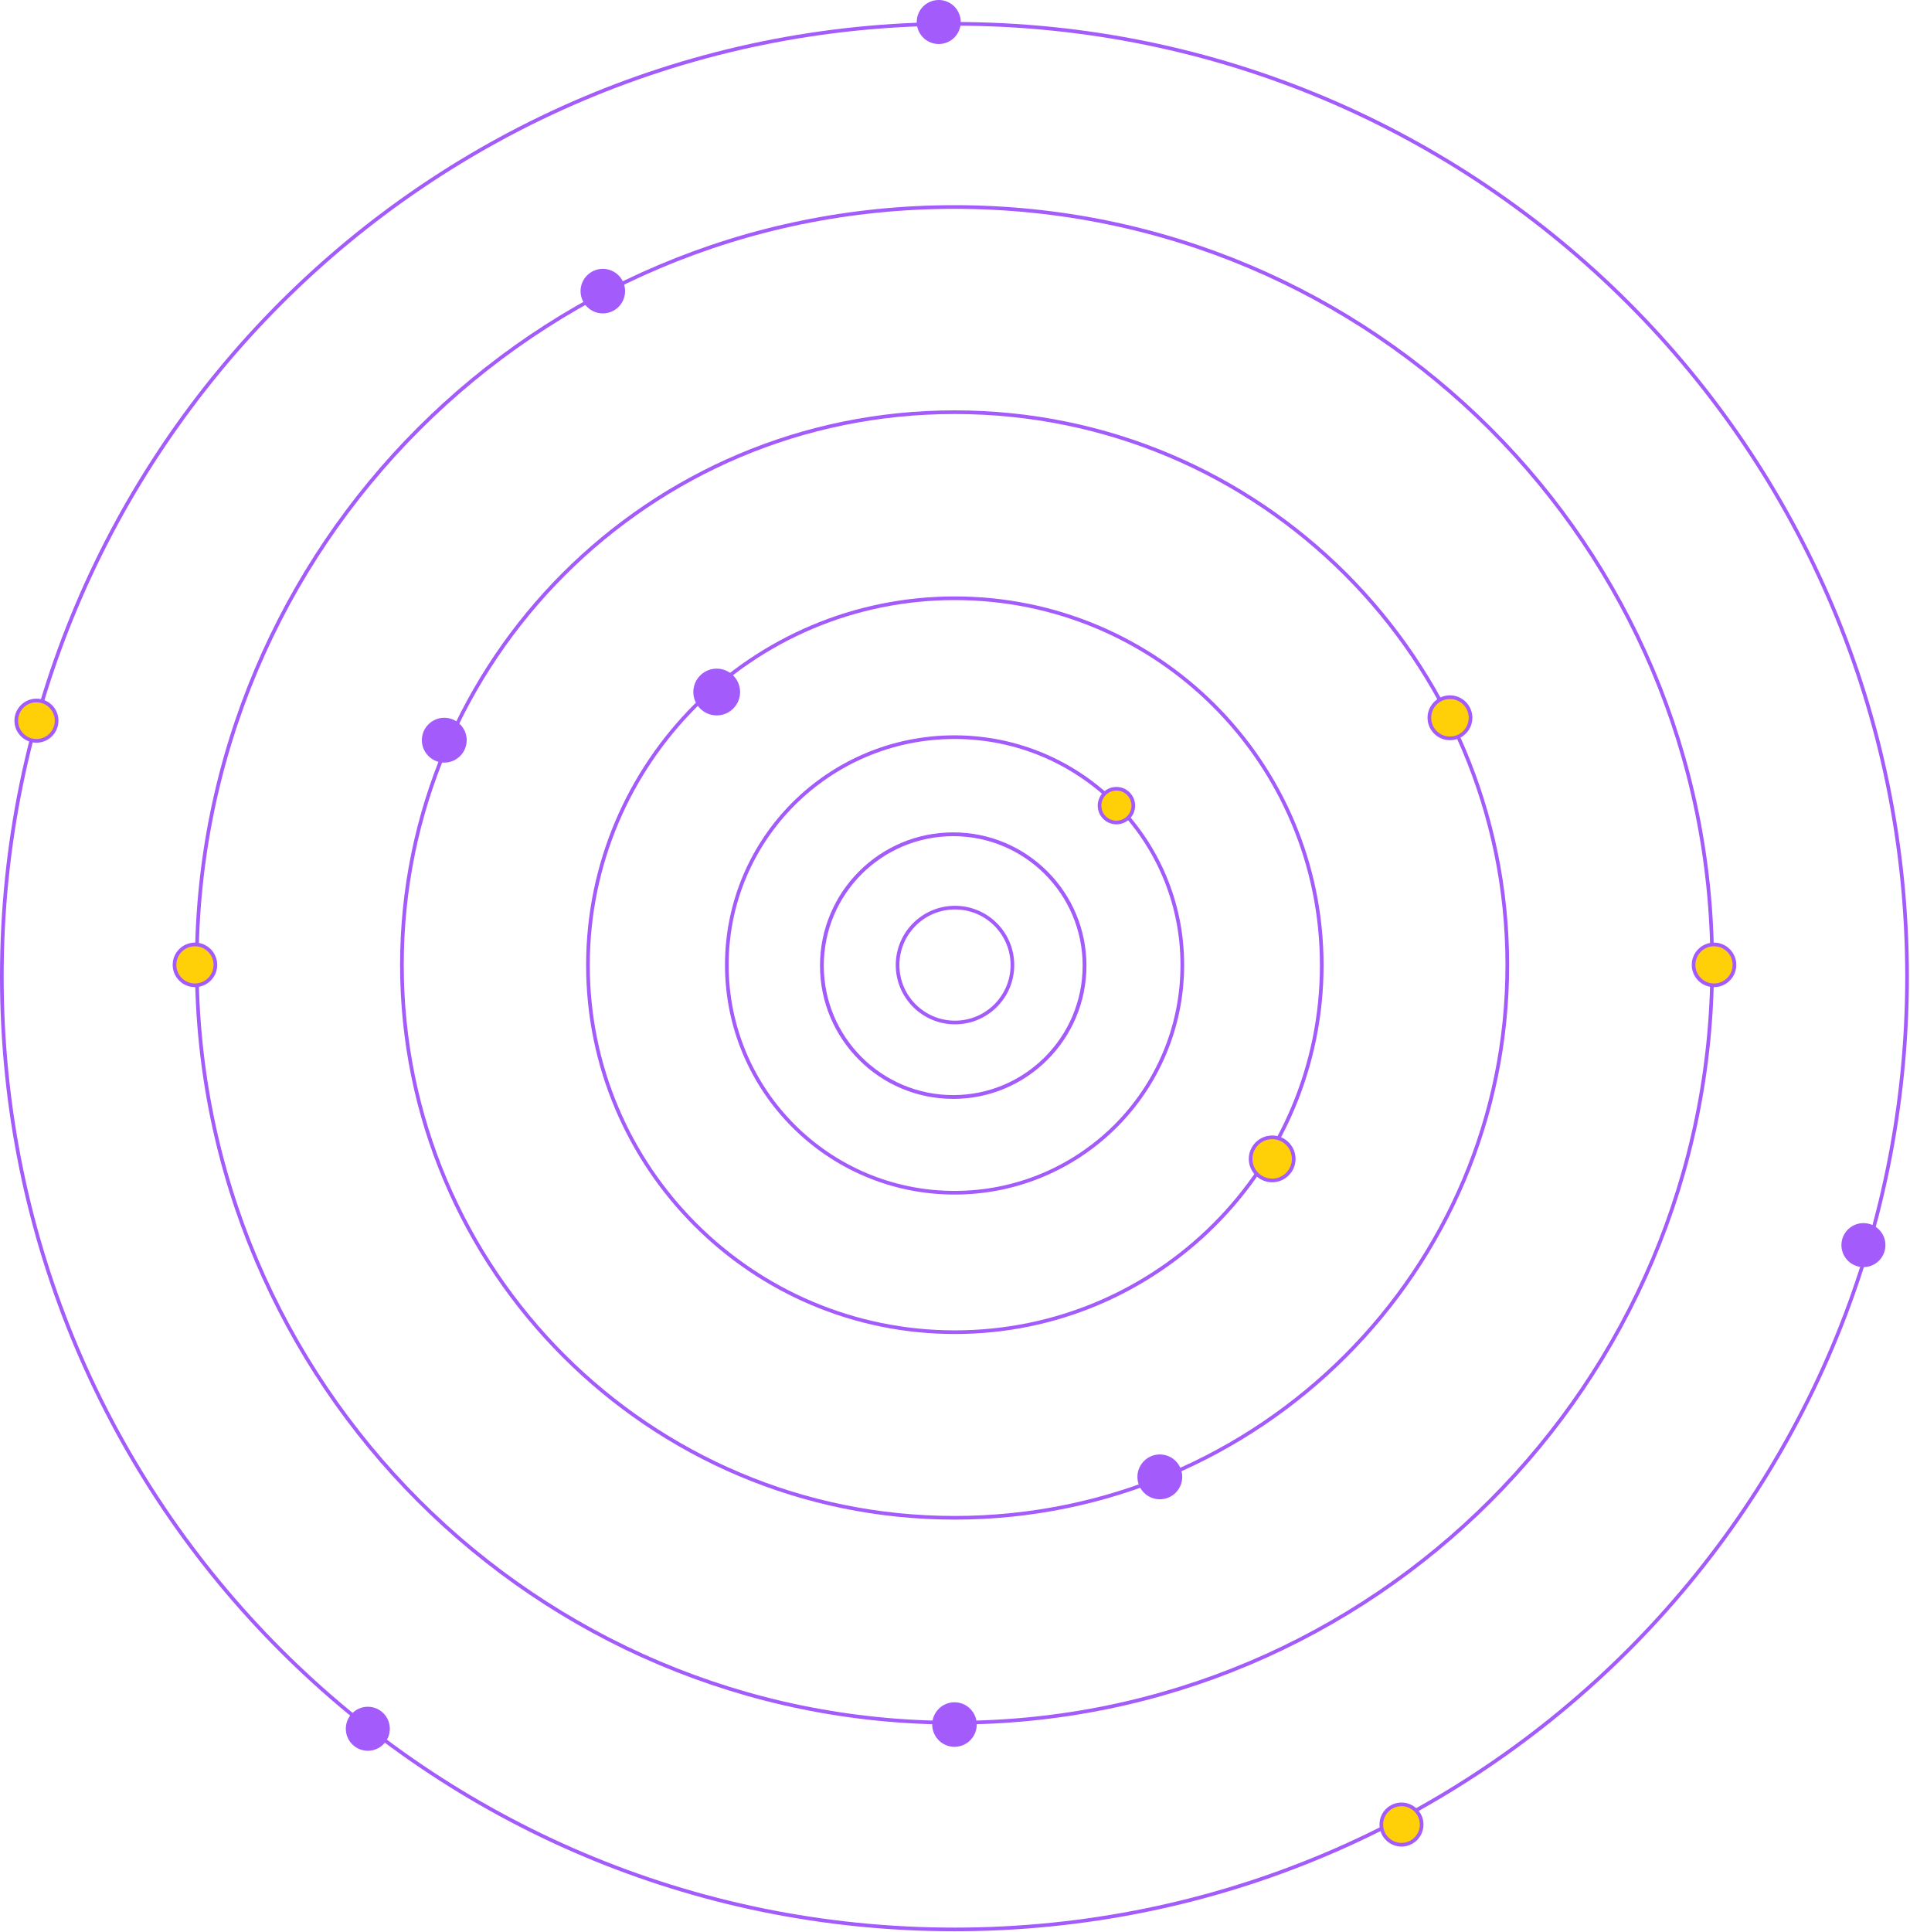
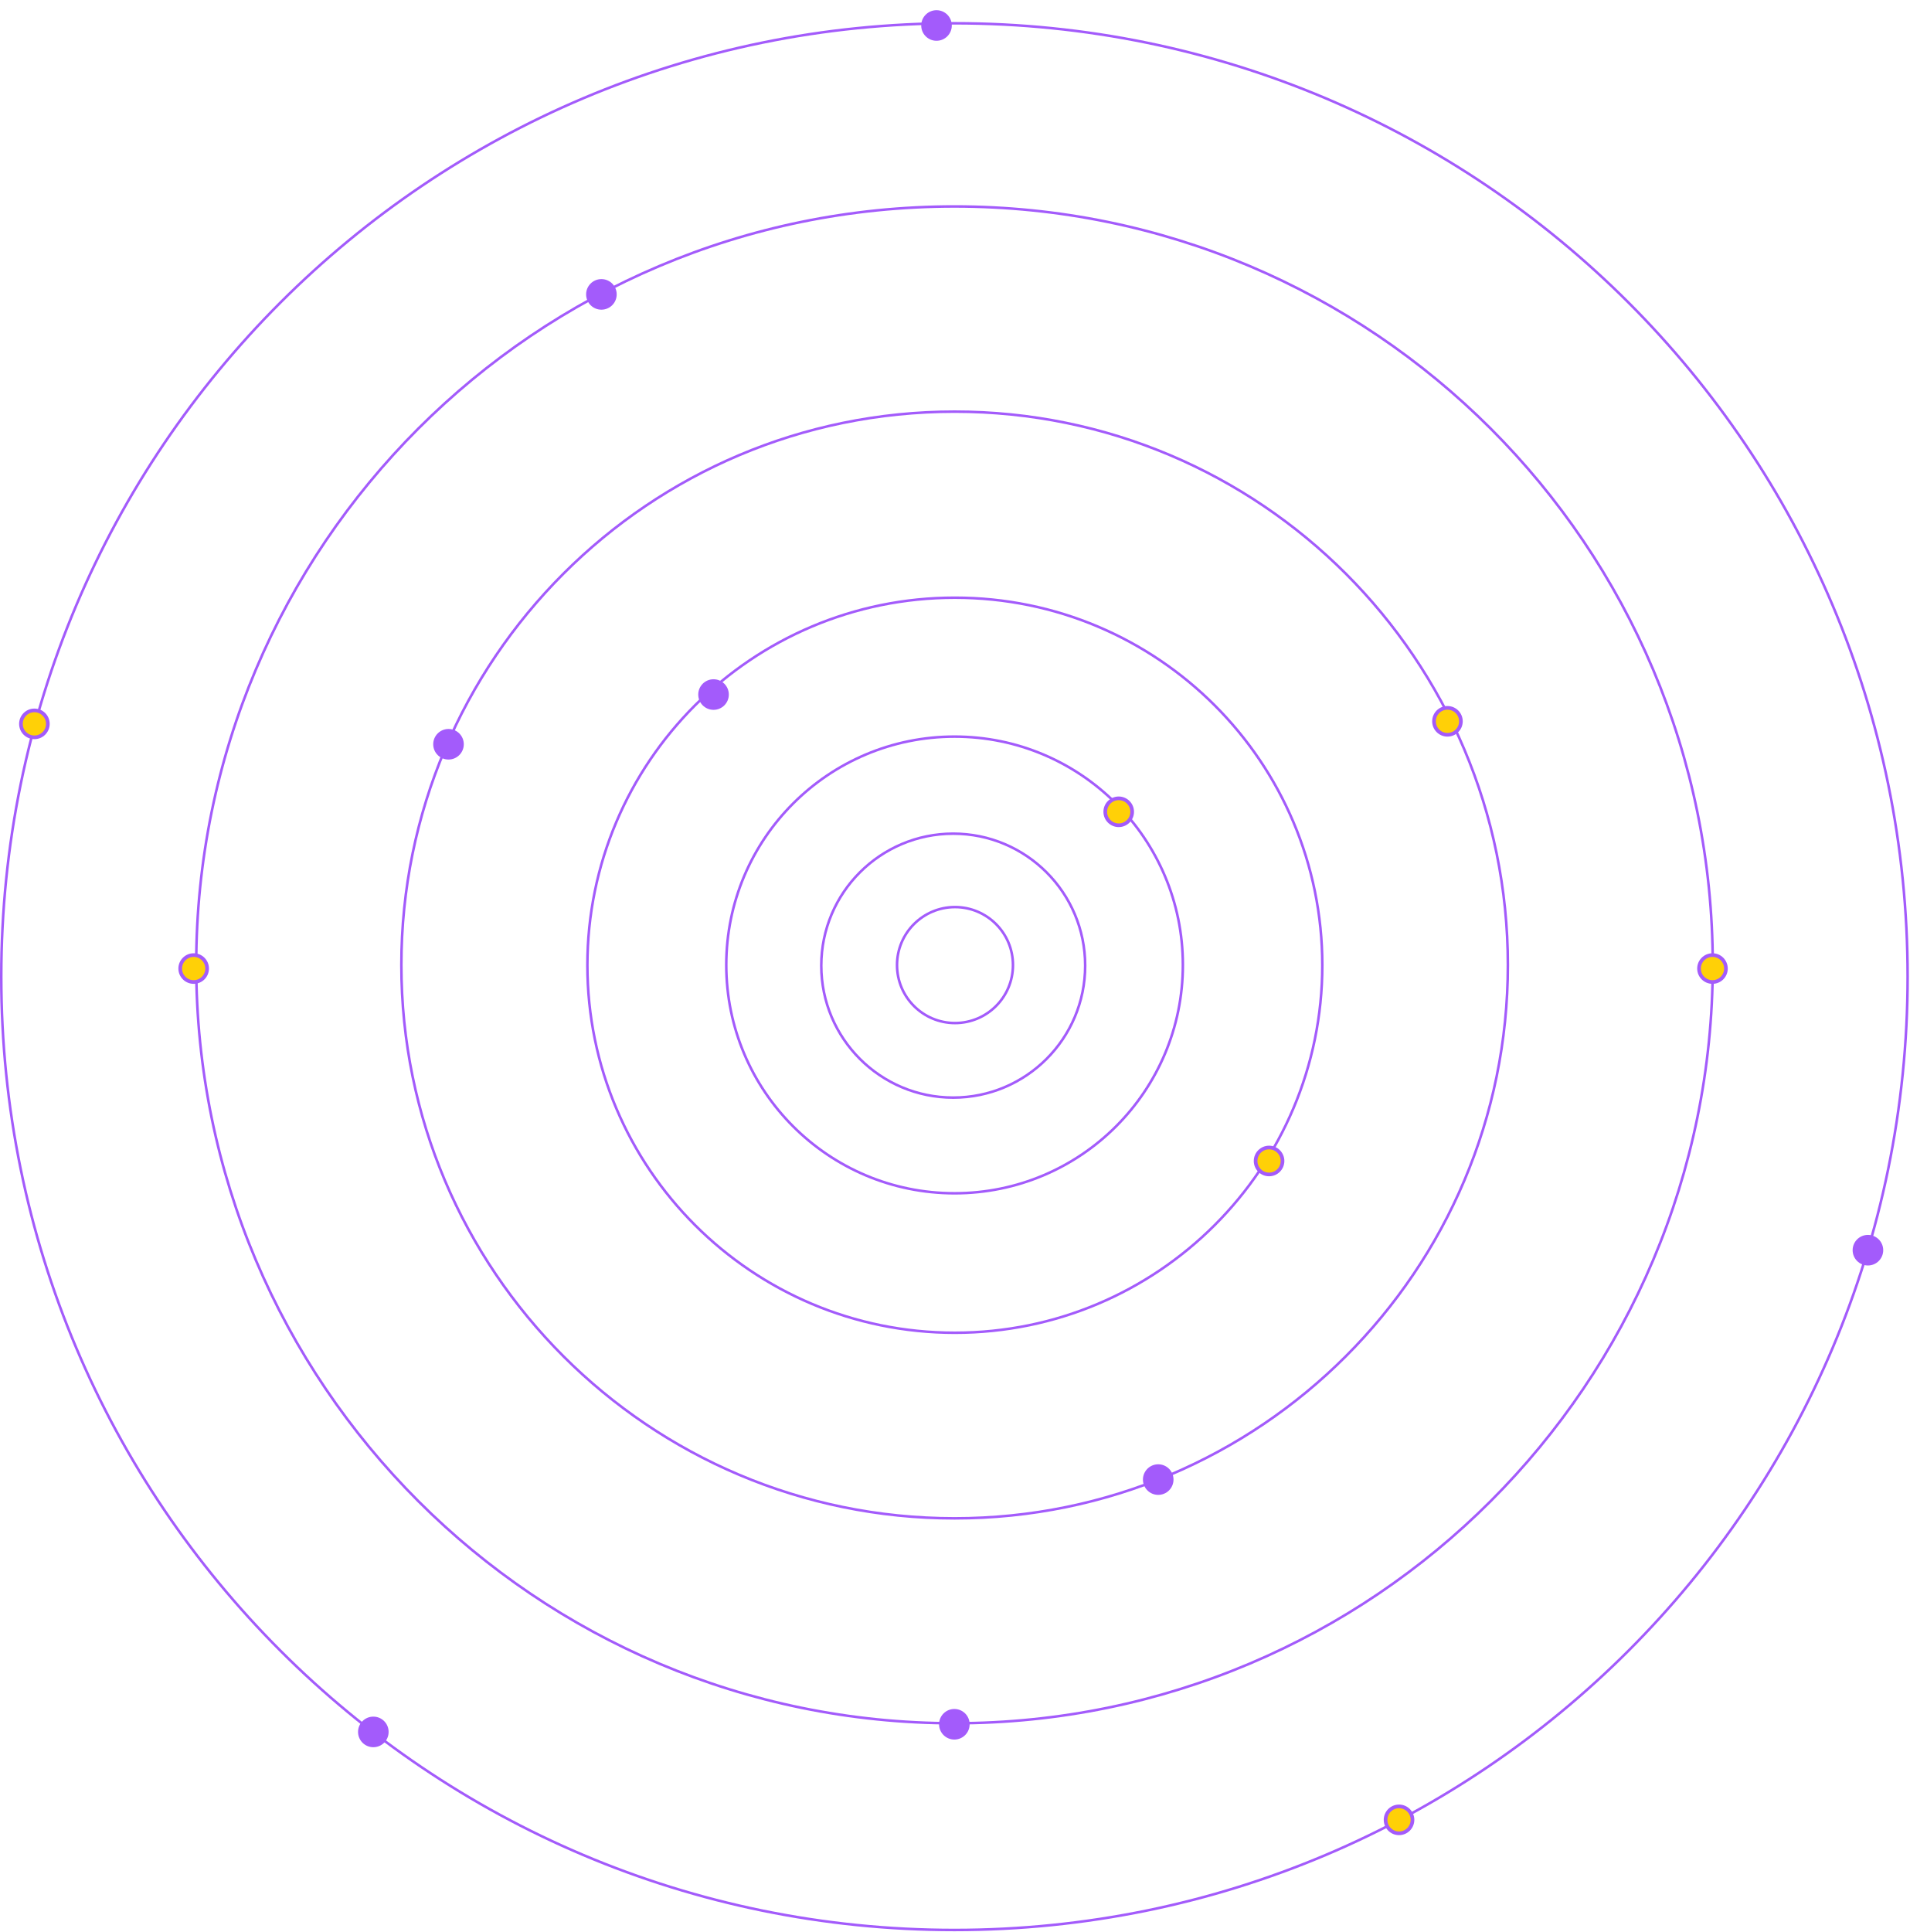
<svg xmlns="http://www.w3.org/2000/svg" width="1499" height="1516" viewBox="0 0 1499 1516" fill="none">
-   <circle cx="749.508" cy="757.266" r="45.065" stroke="#A35BFB" stroke-width="2.87" />
-   <circle cx="748.114" cy="757.711" r="103.071" stroke="#A35BFB" stroke-width="2.969" />
-   <circle cx="749.173" cy="757.173" r="178.738" stroke="#A35BFB" stroke-width="2.87" />
-   <circle cx="876.204" cy="632.169" r="13.242" fill="#FFD007" stroke="#A35BFB" stroke-width="2.87" />
-   <circle cx="749.391" cy="757.391" r="287.956" stroke="#A35BFB" stroke-width="2.87" />
-   <circle cx="562.49" cy="543.021" r="18.349" fill="#A35BFB" />
-   <circle cx="998.439" cy="909.357" r="16.914" fill="#FFD007" stroke="#A35BFB" stroke-width="2.87" />
-   <circle cx="749.206" cy="757.206" r="433.771" stroke="#A35BFB" stroke-width="2.87" />
-   <circle cx="348.679" cy="580.808" r="17.589" fill="#A35BFB" />
-   <circle cx="910.265" cy="1158.87" r="17.589" fill="#A35BFB" />
-   <circle cx="1137.96" cy="563.222" r="16.154" fill="#FFD007" stroke="#A35BFB" stroke-width="2.87" />
-   <circle cx="749.104" cy="757.104" r="594.669" stroke="#A35BFB" stroke-width="2.87" />
-   <circle cx="1345.21" cy="757.114" r="16.039" fill="#FFD007" stroke="#A35BFB" stroke-width="2.87" />
-   <circle cx="153.001" cy="757.114" r="16.039" fill="#FFD007" stroke="#A35BFB" stroke-width="2.87" />
-   <circle cx="473.114" cy="228.443" r="17.474" fill="#A35BFB" />
-   <circle cx="749.103" cy="1353.22" r="17.474" fill="#A35BFB" />
-   <circle cx="749.076" cy="766.346" r="747.64" stroke="#A35BFB" stroke-width="2.873" />
-   <circle cx="736.744" cy="17.271" r="17.271" fill="#A35BFB" />
-   <circle cx="288.681" cy="1356.53" r="17.271" fill="#A35BFB" />
-   <circle cx="1462.47" cy="977.013" r="17.271" fill="#A35BFB" />
-   <circle cx="28.607" cy="565.506" r="15.835" fill="#FFD007" stroke="#A35BFB" stroke-width="2.873" />
-   <circle cx="1099.93" cy="1431.69" r="15.835" fill="#FFD007" stroke="#A35BFB" stroke-width="2.873" />
+   <circle cx="749.508" cy="757.266" r="45.5" stroke="#A35BFB" stroke-width="2" />
+   <circle cx="748.114" cy="757.711" r="103.555" stroke="#A35BFB" stroke-width="2" />
+   <circle cx="749.173" cy="757.173" r="179.173" stroke="#A35BFB" stroke-width="2" />
+   <circle cx="878" cy="637" r="10.565" fill="#FFD007" stroke="#A35BFB" stroke-width="2.87" />
+   <circle cx="749.391" cy="757.391" r="288.391" stroke="#A35BFB" stroke-width="2" />
+   <circle cx="560" cy="545" r="12" fill="#A35BFB" />
+   <circle cx="996" cy="911" r="10.565" fill="#FFD007" stroke="#A35BFB" stroke-width="2.87" />
+   <circle cx="749.206" cy="757.206" r="434.206" stroke="#A35BFB" stroke-width="2" />
+   <circle cx="352" cy="584" r="12" fill="#A35BFB" />
+   <circle cx="909" cy="1161" r="12" fill="#A35BFB" />
+   <circle cx="1136" cy="566" r="10.565" fill="#FFD007" stroke="#A35BFB" stroke-width="2.87" />
+   <circle cx="749.104" cy="757.104" r="595.104" stroke="#A35BFB" stroke-width="2" />
+   <circle cx="1344" cy="760" r="10.565" fill="#FFD007" stroke="#A35BFB" stroke-width="2.87" />
+   <circle cx="152" cy="760" r="10.565" fill="#FFD007" stroke="#A35BFB" stroke-width="2.87" />
+   <circle cx="472" cy="231" r="12" fill="#A35BFB" />
+   <circle cx="749" cy="1353" r="12" fill="#A35BFB" />
+   <circle cx="749.076" cy="766.346" r="748.076" stroke="#A35BFB" stroke-width="2" />
+   <circle cx="735" cy="20" r="12" fill="#A35BFB" />
+   <circle cx="293" cy="1359" r="12" fill="#A35BFB" />
+   <circle cx="1466" cy="981" r="12" fill="#A35BFB" />
+   <circle cx="27" cy="568" r="10.564" fill="#FFD007" stroke="#A35BFB" stroke-width="2.873" />
+   <circle cx="1098" cy="1428" r="10.564" fill="#FFD007" stroke="#A35BFB" stroke-width="2.873" />
</svg>
